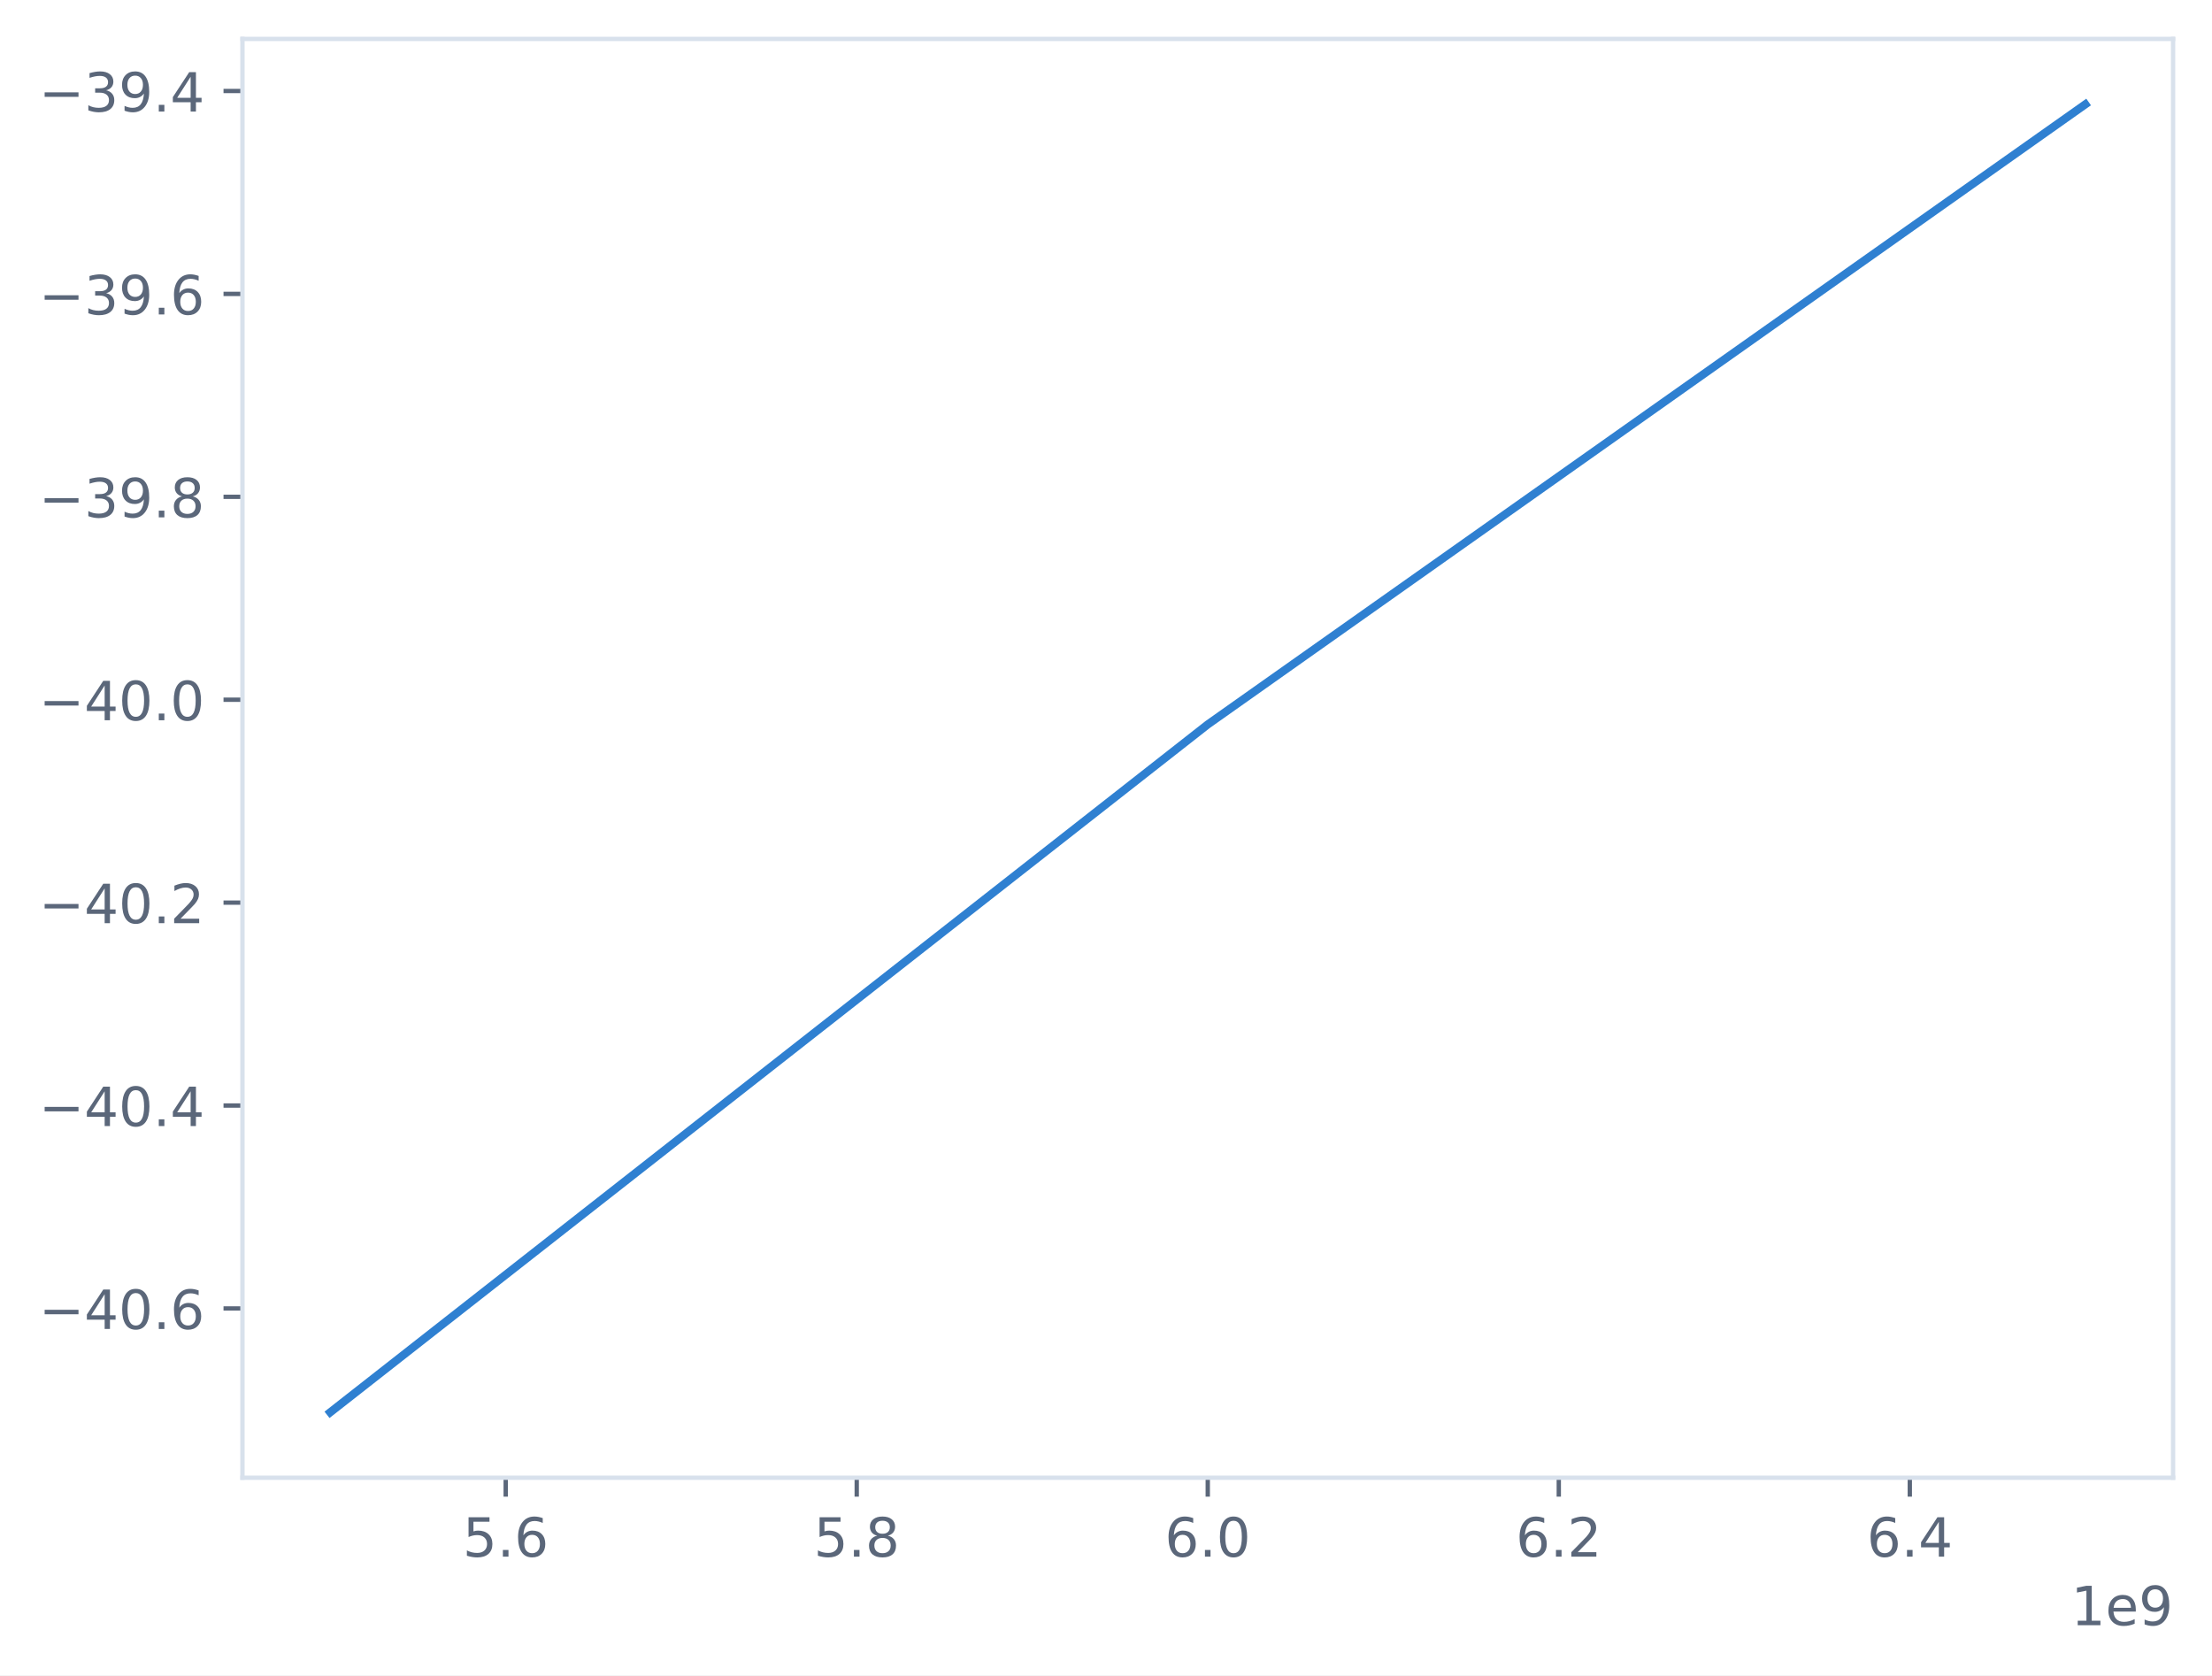
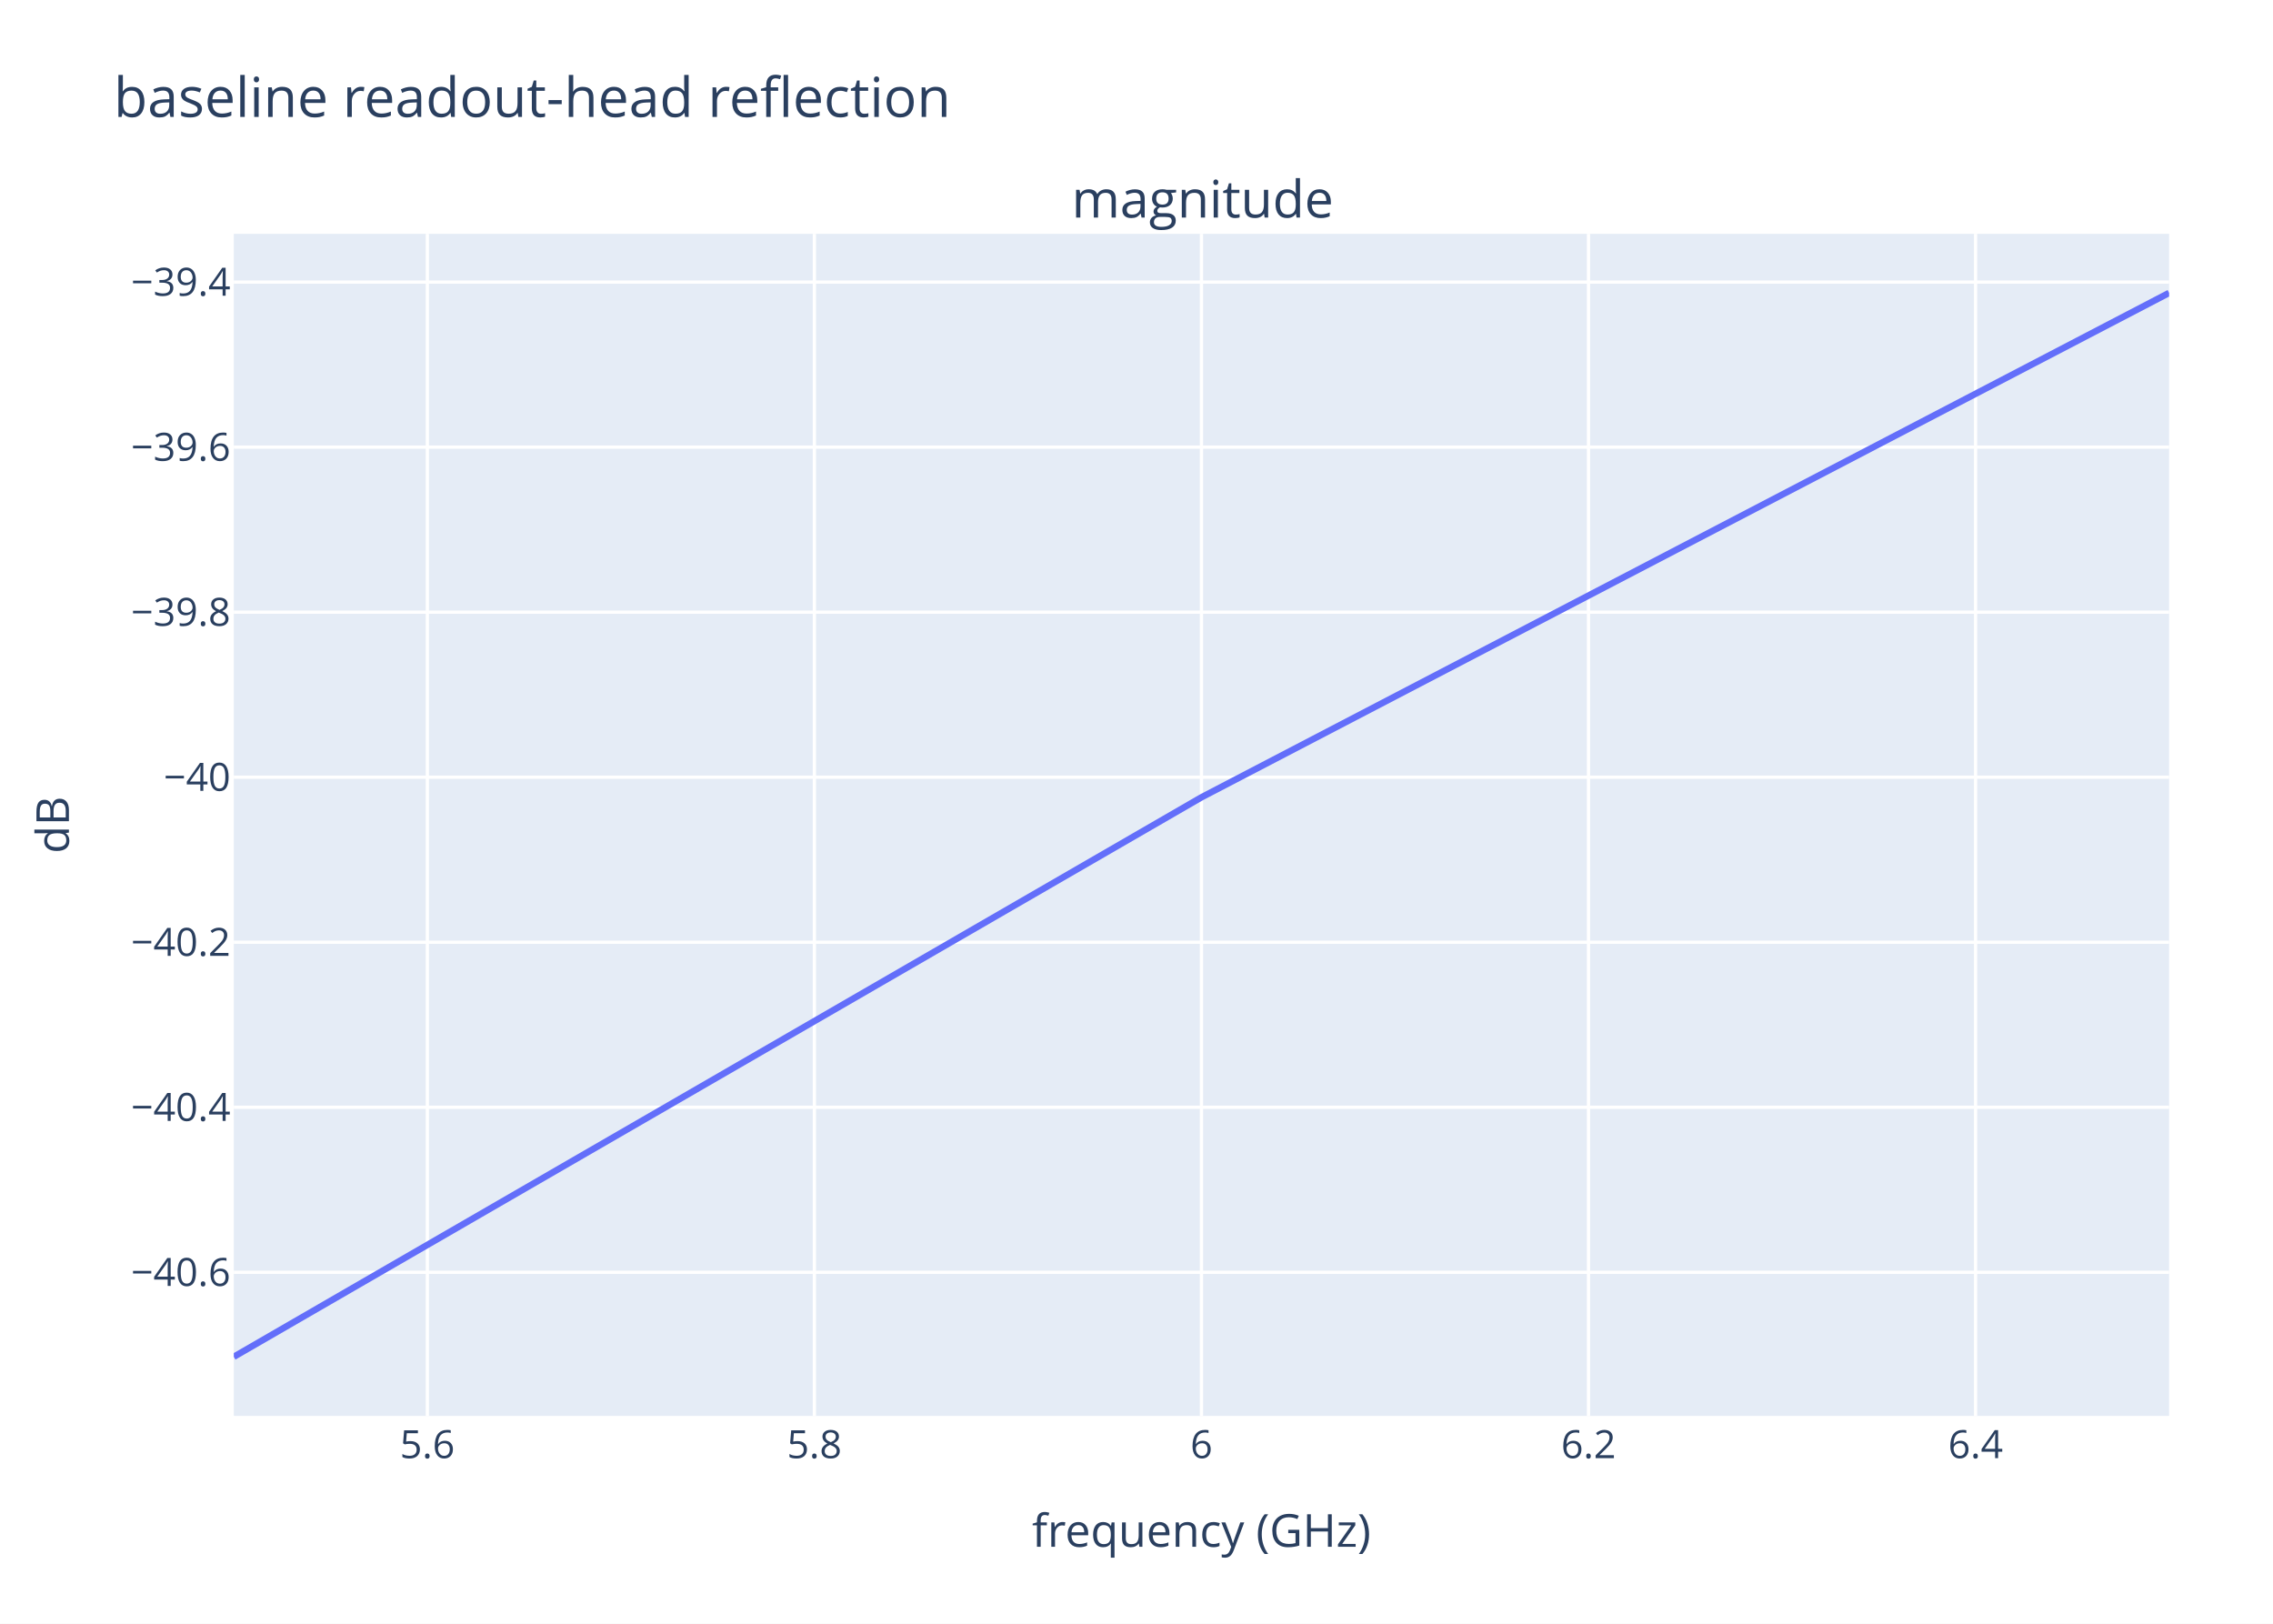
- <svg xmlns="http://www.w3.org/2000/svg" xmlns:xlink="http://www.w3.org/1999/xlink" width="409.165pt" height="309.868pt" viewBox="0 0 409.165 309.868" version="1.1">
-   <defs>
-     <style type="text/css">*{stroke-linejoin: round; stroke-linecap: butt}</style>
+ <svg xmlns="http://www.w3.org/2000/svg" class="main-svg" width="700" height="500" style="" viewBox="0 0 700 500">
+   <rect x="0" y="0" width="700" height="500" style="fill: rgb(255, 255, 255); fill-opacity: 1;" />
+   <defs id="defs-5906ff">
+     <g class="clips">
+       <clipPath id="clip5906ffxyplot" class="plotclip">
+         <rect width="596" height="364" />
+       </clipPath>
+       <clipPath class="axesclip" id="clip5906ffx">
+         <rect x="72" y="0" width="596" height="500" />
+       </clipPath>
+       <clipPath class="axesclip" id="clip5906ffy">
+         <rect x="0" y="72" width="700" height="364" />
+       </clipPath>
+       <clipPath class="axesclip" id="clip5906ffxy">
+         <rect x="72" y="72" width="596" height="364" />
+       </clipPath>
+     </g>
+     <g class="gradients" />
+     <g class="patterns" />
  </defs>
-   <g id="figure_1">
-     <g id="patch_1">
-       <path d="M 0 309.868  L 409.165 309.868  L 409.165 0  L 0 0  z " style="fill: #ffffff" />
-     </g>
-     <g id="axes_1">
-       <g id="patch_2">
-         <path d="M 44.845 273.312  L 401.965 273.312  L 401.965 7.2  L 44.845 7.2  z " style="fill: #ffffff" />
+   <g class="bglayer">
+     <rect class="bg" x="72" y="72" width="596" height="364" style="fill: rgb(229, 236, 246); fill-opacity: 1; stroke-width: 0;" />
+   </g>
+   <g class="layer-below">
+     <g class="imagelayer" />
+     <g class="shapelayer" />
+   </g>
+   <g class="cartesianlayer">
+     <g class="subplot xy">
+       <g class="layer-subplot">
+         <g class="shapelayer" />
+         <g class="imagelayer" />
      </g>
-       <g id="matplotlib.axis_1">
-         <g id="xtick_1">
-           <g id="line2d_1">
-             <defs>
-               <path id="mb71bea1276" d="M 0 0  L 0 3.5  " style="stroke: #5b677a; stroke-width: 0.8" />
-             </defs>
-             <g>
-               <use xlink:href="#mb71bea1276" x="93.543" y="273.312" style="fill: #5b677a; stroke: #5b677a; stroke-width: 0.8" />
-             </g>
-           </g>
-           <g id="text_1">
-             <g style="fill: #5b677a" transform="translate(85.59193 287.9104) scale(0.1 -0.1)">
-               <defs>
-                 <path id="DejaVuSans-35" d="M 691 4666  L 3169 4666  L 3169 4134  L 1269 4134  L 1269 2991  Q 1406 3038 1543 3061  Q 1681 3084 1819 3084  Q 2600 3084 3056 2656  Q 3513 2228 3513 1497  Q 3513 744 3044 326  Q 2575 -91 1722 -91  Q 1428 -91 1123 -41  Q 819 9 494 109  L 494 744  Q 775 591 1075 516  Q 1375 441 1709 441  Q 2250 441 2565 725  Q 2881 1009 2881 1497  Q 2881 1984 2565 2268  Q 2250 2553 1709 2553  Q 1456 2553 1204 2497  Q 953 2441 691 2322  L 691 4666  z " transform="scale(0.015625)" />
-                 <path id="DejaVuSans-2e" d="M 684 794  L 1344 794  L 1344 0  L 684 0  L 684 794  z " transform="scale(0.015625)" />
-                 <path id="DejaVuSans-36" d="M 2113 2584  Q 1688 2584 1439 2293  Q 1191 2003 1191 1497  Q 1191 994 1439 701  Q 1688 409 2113 409  Q 2538 409 2786 701  Q 3034 994 3034 1497  Q 3034 2003 2786 2293  Q 2538 2584 2113 2584  z M 3366 4563  L 3366 3988  Q 3128 4100 2886 4159  Q 2644 4219 2406 4219  Q 1781 4219 1451 3797  Q 1122 3375 1075 2522  Q 1259 2794 1537 2939  Q 1816 3084 2150 3084  Q 2853 3084 3261 2657  Q 3669 2231 3669 1497  Q 3669 778 3244 343  Q 2819 -91 2113 -91  Q 1303 -91 875 529  Q 447 1150 447 2328  Q 447 3434 972 4092  Q 1497 4750 2381 4750  Q 2619 4750 2861 4703  Q 3103 4656 3366 4563  z " transform="scale(0.015625)" />
-               </defs>
-               <use xlink:href="#DejaVuSans-35" />
-               <use xlink:href="#DejaVuSans-2e" transform="translate(63.62305 0)" />
-               <use xlink:href="#DejaVuSans-36" transform="translate(95.41016 0)" />
-             </g>
-           </g>
+       <g class="minor-gridlayer">
+         <g class="x" />
+         <g class="y" />
+       </g>
+       <g class="gridlayer">
+         <g class="x">
+           <path class="xgrid crisp" transform="translate(131.6,0)" d="M0,72v364" style="stroke: rgb(255, 255, 255); stroke-opacity: 1; stroke-width: 1px;" />
+           <path class="xgrid crisp" transform="translate(250.8,0)" d="M0,72v364" style="stroke: rgb(255, 255, 255); stroke-opacity: 1; stroke-width: 1px;" />
+           <path class="xgrid crisp" transform="translate(370,0)" d="M0,72v364" style="stroke: rgb(255, 255, 255); stroke-opacity: 1; stroke-width: 1px;" />
+           <path class="xgrid crisp" transform="translate(489.2,0)" d="M0,72v364" style="stroke: rgb(255, 255, 255); stroke-opacity: 1; stroke-width: 1px;" />
+           <path class="xgrid crisp" transform="translate(608.4,0)" d="M0,72v364" style="stroke: rgb(255, 255, 255); stroke-opacity: 1; stroke-width: 1px;" />
        </g>
-         <g id="xtick_2">
-           <g id="line2d_2">
-             <g>
-               <use xlink:href="#mb71bea1276" x="158.474" y="273.312" style="fill: #5b677a; stroke: #5b677a; stroke-width: 0.8" />
-             </g>
-           </g>
-           <g id="text_2">
-             <g style="fill: #5b677a" transform="translate(150.5228 287.9104) scale(0.1 -0.1)">
-               <defs>
-                 <path id="DejaVuSans-38" d="M 2034 2216  Q 1584 2216 1326 1975  Q 1069 1734 1069 1313  Q 1069 891 1326 650  Q 1584 409 2034 409  Q 2484 409 2743 651  Q 3003 894 3003 1313  Q 3003 1734 2745 1975  Q 2488 2216 2034 2216  z M 1403 2484  Q 997 2584 770 2862  Q 544 3141 544 3541  Q 544 4100 942 4425  Q 1341 4750 2034 4750  Q 2731 4750 3128 4425  Q 3525 4100 3525 3541  Q 3525 3141 3298 2862  Q 3072 2584 2669 2484  Q 3125 2378 3379 2068  Q 3634 1759 3634 1313  Q 3634 634 3220 271  Q 2806 -91 2034 -91  Q 1263 -91 848 271  Q 434 634 434 1313  Q 434 1759 690 2068  Q 947 2378 1403 2484  z M 1172 3481  Q 1172 3119 1398 2916  Q 1625 2713 2034 2713  Q 2441 2713 2670 2916  Q 2900 3119 2900 3481  Q 2900 3844 2670 4047  Q 2441 4250 2034 4250  Q 1625 4250 1398 4047  Q 1172 3844 1172 3481  z " transform="scale(0.015625)" />
-               </defs>
-               <use xlink:href="#DejaVuSans-35" />
-               <use xlink:href="#DejaVuSans-2e" transform="translate(63.62305 0)" />
-               <use xlink:href="#DejaVuSans-38" transform="translate(95.41016 0)" />
-             </g>
-           </g>
-         </g>
-         <g id="xtick_3">
-           <g id="line2d_3">
-             <g>
-               <use xlink:href="#mb71bea1276" x="223.405" y="273.312" style="fill: #5b677a; stroke: #5b677a; stroke-width: 0.8" />
-             </g>
-           </g>
-           <g id="text_3">
-             <g style="fill: #5b677a" transform="translate(215.4538 287.9104) scale(0.1 -0.1)">
-               <defs>
-                 <path id="DejaVuSans-30" d="M 2034 4250  Q 1547 4250 1301 3770  Q 1056 3291 1056 2328  Q 1056 1369 1301 889  Q 1547 409 2034 409  Q 2525 409 2770 889  Q 3016 1369 3016 2328  Q 3016 3291 2770 3770  Q 2525 4250 2034 4250  z M 2034 4750  Q 2819 4750 3233 4129  Q 3647 3509 3647 2328  Q 3647 1150 3233 529  Q 2819 -91 2034 -91  Q 1250 -91 836 529  Q 422 1150 422 2328  Q 422 3509 836 4129  Q 1250 4750 2034 4750  z " transform="scale(0.015625)" />
-               </defs>
-               <use xlink:href="#DejaVuSans-36" />
-               <use xlink:href="#DejaVuSans-2e" transform="translate(63.62305 0)" />
-               <use xlink:href="#DejaVuSans-30" transform="translate(95.41016 0)" />
-             </g>
-           </g>
-         </g>
-         <g id="xtick_4">
-           <g id="line2d_4">
-             <g>
-               <use xlink:href="#mb71bea1276" x="288.336" y="273.312" style="fill: #5b677a; stroke: #5b677a; stroke-width: 0.8" />
-             </g>
-           </g>
-           <g id="text_4">
-             <g style="fill: #5b677a" transform="translate(280.3847 287.9104) scale(0.1 -0.1)">
-               <defs>
-                 <path id="DejaVuSans-32" d="M 1228 531  L 3431 531  L 3431 0  L 469 0  L 469 531  Q 828 903 1448 1529  Q 2069 2156 2228 2338  Q 2531 2678 2651 2914  Q 2772 3150 2772 3378  Q 2772 3750 2511 3984  Q 2250 4219 1831 4219  Q 1534 4219 1204 4116  Q 875 4013 500 3803  L 500 4441  Q 881 4594 1212 4672  Q 1544 4750 1819 4750  Q 2544 4750 2975 4387  Q 3406 4025 3406 3419  Q 3406 3131 3298 2873  Q 3191 2616 2906 2266  Q 2828 2175 2409 1742  Q 1991 1309 1228 531  z " transform="scale(0.015625)" />
-               </defs>
-               <use xlink:href="#DejaVuSans-36" />
-               <use xlink:href="#DejaVuSans-2e" transform="translate(63.62305 0)" />
-               <use xlink:href="#DejaVuSans-32" transform="translate(95.41016 0)" />
-             </g>
-           </g>
-         </g>
-         <g id="xtick_5">
-           <g id="line2d_5">
-             <g>
-               <use xlink:href="#mb71bea1276" x="353.267" y="273.312" style="fill: #5b677a; stroke: #5b677a; stroke-width: 0.8" />
-             </g>
-           </g>
-           <g id="text_5">
-             <g style="fill: #5b677a" transform="translate(345.3156 287.9104) scale(0.1 -0.1)">
-               <defs>
-                 <path id="DejaVuSans-34" d="M 2419 4116  L 825 1625  L 2419 1625  L 2419 4116  z M 2253 4666  L 3047 4666  L 3047 1625  L 3713 1625  L 3713 1100  L 3047 1100  L 3047 0  L 2419 0  L 2419 1100  L 313 1100  L 313 1709  L 2253 4666  z " transform="scale(0.015625)" />
-               </defs>
-               <use xlink:href="#DejaVuSans-36" />
-               <use xlink:href="#DejaVuSans-2e" transform="translate(63.62305 0)" />
-               <use xlink:href="#DejaVuSans-34" transform="translate(95.41016 0)" />
-             </g>
-           </g>
-         </g>
-         <g id="text_6">
-           <g style="fill: #5b677a" transform="translate(383.0872 300.5886) scale(0.1 -0.1)">
-             <defs>
-               <path id="DejaVuSans-31" d="M 794 531  L 1825 531  L 1825 4091  L 703 3866  L 703 4441  L 1819 4666  L 2450 4666  L 2450 531  L 3481 531  L 3481 0  L 794 0  L 794 531  z " transform="scale(0.015625)" />
-               <path id="DejaVuSans-65" d="M 3597 1894  L 3597 1613  L 953 1613  Q 991 1019 1311 708  Q 1631 397 2203 397  Q 2534 397 2845 478  Q 3156 559 3463 722  L 3463 178  Q 3153 47 2828 -22  Q 2503 -91 2169 -91  Q 1331 -91 842 396  Q 353 884 353 1716  Q 353 2575 817 3079  Q 1281 3584 2069 3584  Q 2775 3584 3186 3129  Q 3597 2675 3597 1894  z M 3022 2063  Q 3016 2534 2758 2815  Q 2500 3097 2075 3097  Q 1594 3097 1305 2825  Q 1016 2553 972 2059  L 3022 2063  z " transform="scale(0.015625)" />
-               <path id="DejaVuSans-39" d="M 703 97  L 703 672  Q 941 559 1184 500  Q 1428 441 1663 441  Q 2288 441 2617 861  Q 2947 1281 2994 2138  Q 2813 1869 2534 1725  Q 2256 1581 1919 1581  Q 1219 1581 811 2004  Q 403 2428 403 3163  Q 403 3881 828 4315  Q 1253 4750 1959 4750  Q 2769 4750 3195 4129  Q 3622 3509 3622 2328  Q 3622 1225 3098 567  Q 2575 -91 1691 -91  Q 1453 -91 1209 -44  Q 966 3 703 97  z M 1959 2075  Q 2384 2075 2632 2365  Q 2881 2656 2881 3163  Q 2881 3666 2632 3958  Q 2384 4250 1959 4250  Q 1534 4250 1286 3958  Q 1038 3666 1038 3163  Q 1038 2656 1286 2365  Q 1534 2075 1959 2075  z " transform="scale(0.015625)" />
-             </defs>
-             <use xlink:href="#DejaVuSans-31" />
-             <use xlink:href="#DejaVuSans-65" transform="translate(63.62305 0)" />
-             <use xlink:href="#DejaVuSans-39" transform="translate(125.1465 0)" />
-           </g>
+         <g class="y">
+           <path class="ygrid crisp" transform="translate(0,391.78)" d="M72,0h596" style="stroke: rgb(255, 255, 255); stroke-opacity: 1; stroke-width: 1px;" />
+           <path class="ygrid crisp" transform="translate(0,340.96)" d="M72,0h596" style="stroke: rgb(255, 255, 255); stroke-opacity: 1; stroke-width: 1px;" />
+           <path class="ygrid crisp" transform="translate(0,290.14)" d="M72,0h596" style="stroke: rgb(255, 255, 255); stroke-opacity: 1; stroke-width: 1px;" />
+           <path class="ygrid crisp" transform="translate(0,239.32)" d="M72,0h596" style="stroke: rgb(255, 255, 255); stroke-opacity: 1; stroke-width: 1px;" />
+           <path class="ygrid crisp" transform="translate(0,188.5)" d="M72,0h596" style="stroke: rgb(255, 255, 255); stroke-opacity: 1; stroke-width: 1px;" />
+           <path class="ygrid crisp" transform="translate(0,137.68)" d="M72,0h596" style="stroke: rgb(255, 255, 255); stroke-opacity: 1; stroke-width: 1px;" />
+           <path class="ygrid crisp" transform="translate(0,86.86)" d="M72,0h596" style="stroke: rgb(255, 255, 255); stroke-opacity: 1; stroke-width: 1px;" />
        </g>
      </g>
-       <g id="matplotlib.axis_2">
-         <g id="ytick_1">
-           <g id="line2d_6">
-             <defs>
-               <path id="m05db1c26d9" d="M 0 0  L -3.5 0  " style="stroke: #5b677a; stroke-width: 0.8" />
-             </defs>
-             <g>
-               <use xlink:href="#m05db1c26d9" x="44.845" y="242" style="fill: #5b677a; stroke: #5b677a; stroke-width: 0.8" />
-             </g>
-           </g>
-           <g id="text_7">
-             <g style="fill: #5b677a" transform="translate(7.2 245.7991) scale(0.1 -0.1)">
-               <defs>
-                 <path id="DejaVuSans-2212" d="M 678 2272  L 4684 2272  L 4684 1741  L 678 1741  L 678 2272  z " transform="scale(0.015625)" />
-               </defs>
-               <use xlink:href="#DejaVuSans-2212" />
-               <use xlink:href="#DejaVuSans-34" transform="translate(83.78906 0)" />
-               <use xlink:href="#DejaVuSans-30" transform="translate(147.4121 0)" />
-               <use xlink:href="#DejaVuSans-2e" transform="translate(211.0352 0)" />
-               <use xlink:href="#DejaVuSans-36" transform="translate(242.8223 0)" />
-             </g>
-           </g>
-         </g>
-         <g id="ytick_2">
-           <g id="line2d_7">
-             <g>
-               <use xlink:href="#m05db1c26d9" x="44.845" y="204.472" style="fill: #5b677a; stroke: #5b677a; stroke-width: 0.8" />
-             </g>
-           </g>
-           <g id="text_8">
-             <g style="fill: #5b677a" transform="translate(7.2 208.2712) scale(0.1 -0.1)">
-               <use xlink:href="#DejaVuSans-2212" />
-               <use xlink:href="#DejaVuSans-34" transform="translate(83.78906 0)" />
-               <use xlink:href="#DejaVuSans-30" transform="translate(147.4121 0)" />
-               <use xlink:href="#DejaVuSans-2e" transform="translate(211.0352 0)" />
-               <use xlink:href="#DejaVuSans-34" transform="translate(242.8223 0)" />
-             </g>
-           </g>
-         </g>
-         <g id="ytick_3">
-           <g id="line2d_8">
-             <g>
-               <use xlink:href="#m05db1c26d9" x="44.845" y="166.944" style="fill: #5b677a; stroke: #5b677a; stroke-width: 0.8" />
-             </g>
-           </g>
-           <g id="text_9">
-             <g style="fill: #5b677a" transform="translate(7.2 170.7433) scale(0.1 -0.1)">
-               <use xlink:href="#DejaVuSans-2212" />
-               <use xlink:href="#DejaVuSans-34" transform="translate(83.78906 0)" />
-               <use xlink:href="#DejaVuSans-30" transform="translate(147.4121 0)" />
-               <use xlink:href="#DejaVuSans-2e" transform="translate(211.0352 0)" />
-               <use xlink:href="#DejaVuSans-32" transform="translate(242.8223 0)" />
-             </g>
-           </g>
-         </g>
-         <g id="ytick_4">
-           <g id="line2d_9">
-             <g>
-               <use xlink:href="#m05db1c26d9" x="44.845" y="129.416" style="fill: #5b677a; stroke: #5b677a; stroke-width: 0.8" />
-             </g>
-           </g>
-           <g id="text_10">
-             <g style="fill: #5b677a" transform="translate(7.2 133.2153) scale(0.1 -0.1)">
-               <use xlink:href="#DejaVuSans-2212" />
-               <use xlink:href="#DejaVuSans-34" transform="translate(83.78906 0)" />
-               <use xlink:href="#DejaVuSans-30" transform="translate(147.4121 0)" />
-               <use xlink:href="#DejaVuSans-2e" transform="translate(211.0352 0)" />
-               <use xlink:href="#DejaVuSans-30" transform="translate(242.8223 0)" />
-             </g>
-           </g>
-         </g>
-         <g id="ytick_5">
-           <g id="line2d_10">
-             <g>
-               <use xlink:href="#m05db1c26d9" x="44.845" y="91.888" style="fill: #5b677a; stroke: #5b677a; stroke-width: 0.8" />
-             </g>
-           </g>
-           <g id="text_11">
-             <g style="fill: #5b677a" transform="translate(7.2 95.68739) scale(0.1 -0.1)">
-               <defs>
-                 <path id="DejaVuSans-33" d="M 2597 2516  Q 3050 2419 3304 2112  Q 3559 1806 3559 1356  Q 3559 666 3084 287  Q 2609 -91 1734 -91  Q 1441 -91 1130 -33  Q 819 25 488 141  L 488 750  Q 750 597 1062 519  Q 1375 441 1716 441  Q 2309 441 2620 675  Q 2931 909 2931 1356  Q 2931 1769 2642 2001  Q 2353 2234 1838 2234  L 1294 2234  L 1294 2753  L 1863 2753  Q 2328 2753 2575 2939  Q 2822 3125 2822 3475  Q 2822 3834 2567 4026  Q 2313 4219 1838 4219  Q 1578 4219 1281 4162  Q 984 4106 628 3988  L 628 4550  Q 988 4650 1302 4700  Q 1616 4750 1894 4750  Q 2613 4750 3031 4423  Q 3450 4097 3450 3541  Q 3450 3153 3228 2886  Q 3006 2619 2597 2516  z " transform="scale(0.015625)" />
-               </defs>
-               <use xlink:href="#DejaVuSans-2212" />
-               <use xlink:href="#DejaVuSans-33" transform="translate(83.78906 0)" />
-               <use xlink:href="#DejaVuSans-39" transform="translate(147.4121 0)" />
-               <use xlink:href="#DejaVuSans-2e" transform="translate(211.0352 0)" />
-               <use xlink:href="#DejaVuSans-38" transform="translate(242.8223 0)" />
-             </g>
-           </g>
-         </g>
-         <g id="ytick_6">
-           <g id="line2d_11">
-             <g>
-               <use xlink:href="#m05db1c26d9" x="44.845" y="54.36" style="fill: #5b677a; stroke: #5b677a; stroke-width: 0.8" />
-             </g>
-           </g>
-           <g id="text_12">
-             <g style="fill: #5b677a" transform="translate(7.2 58.15946) scale(0.1 -0.1)">
-               <use xlink:href="#DejaVuSans-2212" />
-               <use xlink:href="#DejaVuSans-33" transform="translate(83.78906 0)" />
-               <use xlink:href="#DejaVuSans-39" transform="translate(147.4121 0)" />
-               <use xlink:href="#DejaVuSans-2e" transform="translate(211.0352 0)" />
-               <use xlink:href="#DejaVuSans-36" transform="translate(242.8223 0)" />
-             </g>
-           </g>
-         </g>
-         <g id="ytick_7">
-           <g id="line2d_12">
-             <g>
-               <use xlink:href="#m05db1c26d9" x="44.845" y="16.832" style="fill: #5b677a; stroke: #5b677a; stroke-width: 0.8" />
-             </g>
-           </g>
-           <g id="text_13">
-             <g style="fill: #5b677a" transform="translate(7.2 20.63152) scale(0.1 -0.1)">
-               <use xlink:href="#DejaVuSans-2212" />
-               <use xlink:href="#DejaVuSans-33" transform="translate(83.78906 0)" />
-               <use xlink:href="#DejaVuSans-39" transform="translate(147.4121 0)" />
-               <use xlink:href="#DejaVuSans-2e" transform="translate(211.0352 0)" />
-               <use xlink:href="#DejaVuSans-34" transform="translate(242.8223 0)" />
+       <g class="zerolinelayer" />
+       <g class="layer-between">
+         <g class="shapelayer" />
+         <g class="imagelayer" />
+       </g>
+       <path class="xlines-below" />
+       <path class="ylines-below" />
+       <g class="overlines-below" />
+       <g class="xaxislayer-below" />
+       <g class="yaxislayer-below" />
+       <g class="overaxes-below" />
+       <g class="overplot">
+         <g class="xy" transform="translate(72,72)" clip-path="url(#clip5906ffxyplot)">
+           <g class="scatterlayer mlayer">
+             <g class="trace scatter tracea385fd" style="stroke-miterlimit: 2; opacity: 1;">
+               <g class="fills" />
+               <g class="errorbars" />
+               <g class="lines">
+                 <path class="js-line" d="M0,345.8L298,173.52L596,18.2" style="vector-effect: none; fill: none; stroke: rgb(99, 110, 250); stroke-opacity: 1; stroke-width: 2px; opacity: 1;" />
+               </g>
+               <g class="points" />
+               <g class="text" />
            </g>
          </g>
        </g>
      </g>
-       <g id="line2d_13">
-         <path d="M 61.078 261.216  L 223.405 133.99  L 385.733 19.296  " clip-path="url(#p8da4cae68c)" style="fill: none; stroke: #2f80d1; stroke-width: 1.5; stroke-linecap: square" />
+       <g class="zerolinelayer-above" />
+       <path class="xlines-above crisp" d="M0,0" style="fill: none;" />
+       <path class="ylines-above crisp" d="M0,0" style="fill: none;" />
+       <g class="overlines-above" />
+       <g class="xaxislayer-above">
+         <g class="xtick">
+           <text text-anchor="middle" x="0" y="449" transform="translate(131.6,0)" style="font-family: 'Open Sans', verdana, arial, sans-serif; font-size: 12px; fill: rgb(42, 63, 95); fill-opacity: 1; white-space: pre;">5.6</text>
+         </g>
+         <g class="xtick">
+           <text text-anchor="middle" x="0" y="449" style="font-family: 'Open Sans', verdana, arial, sans-serif; font-size: 12px; fill: rgb(42, 63, 95); fill-opacity: 1; white-space: pre;" transform="translate(250.8,0)">5.8</text>
+         </g>
+         <g class="xtick">
+           <text text-anchor="middle" x="0" y="449" style="font-family: 'Open Sans', verdana, arial, sans-serif; font-size: 12px; fill: rgb(42, 63, 95); fill-opacity: 1; white-space: pre;" transform="translate(370,0)">6</text>
+         </g>
+         <g class="xtick">
+           <text text-anchor="middle" x="0" y="449" style="font-family: 'Open Sans', verdana, arial, sans-serif; font-size: 12px; fill: rgb(42, 63, 95); fill-opacity: 1; white-space: pre;" transform="translate(489.2,0)">6.2</text>
+         </g>
+         <g class="xtick">
+           <text text-anchor="middle" x="0" y="449" style="font-family: 'Open Sans', verdana, arial, sans-serif; font-size: 12px; fill: rgb(42, 63, 95); fill-opacity: 1; white-space: pre;" transform="translate(608.4,0)">6.4</text>
+         </g>
      </g>
-       <g id="patch_3">
-         <path d="M 44.845 273.312  L 44.845 7.2  " style="fill: none; stroke: #d8e1ec; stroke-width: 0.8; stroke-linejoin: miter; stroke-linecap: square" />
+       <g class="yaxislayer-above">
+         <g class="ytick">
+           <text text-anchor="end" x="71" y="4.2" transform="translate(0,391.78)" style="font-family: 'Open Sans', verdana, arial, sans-serif; font-size: 12px; fill: rgb(42, 63, 95); fill-opacity: 1; white-space: pre;">−40.6</text>
+         </g>
+         <g class="ytick">
+           <text text-anchor="end" x="71" y="4.2" style="font-family: 'Open Sans', verdana, arial, sans-serif; font-size: 12px; fill: rgb(42, 63, 95); fill-opacity: 1; white-space: pre;" transform="translate(0,340.96)">−40.4</text>
+         </g>
+         <g class="ytick">
+           <text text-anchor="end" x="71" y="4.2" style="font-family: 'Open Sans', verdana, arial, sans-serif; font-size: 12px; fill: rgb(42, 63, 95); fill-opacity: 1; white-space: pre;" transform="translate(0,290.14)">−40.2</text>
+         </g>
+         <g class="ytick">
+           <text text-anchor="end" x="71" y="4.2" style="font-family: 'Open Sans', verdana, arial, sans-serif; font-size: 12px; fill: rgb(42, 63, 95); fill-opacity: 1; white-space: pre;" transform="translate(0,239.32)">−40</text>
+         </g>
+         <g class="ytick">
+           <text text-anchor="end" x="71" y="4.2" style="font-family: 'Open Sans', verdana, arial, sans-serif; font-size: 12px; fill: rgb(42, 63, 95); fill-opacity: 1; white-space: pre;" transform="translate(0,188.5)">−39.8</text>
+         </g>
+         <g class="ytick">
+           <text text-anchor="end" x="71" y="4.2" style="font-family: 'Open Sans', verdana, arial, sans-serif; font-size: 12px; fill: rgb(42, 63, 95); fill-opacity: 1; white-space: pre;" transform="translate(0,137.68)">−39.6</text>
+         </g>
+         <g class="ytick">
+           <text text-anchor="end" x="71" y="4.2" style="font-family: 'Open Sans', verdana, arial, sans-serif; font-size: 12px; fill: rgb(42, 63, 95); fill-opacity: 1; white-space: pre;" transform="translate(0,86.86)">−39.4</text>
+         </g>
      </g>
-       <g id="patch_4">
-         <path d="M 401.965 273.312  L 401.965 7.2  " style="fill: none; stroke: #d8e1ec; stroke-width: 0.8; stroke-linejoin: miter; stroke-linecap: square" />
-       </g>
-       <g id="patch_5">
-         <path d="M 44.845 273.312  L 401.965 273.312  " style="fill: none; stroke: #d8e1ec; stroke-width: 0.8; stroke-linejoin: miter; stroke-linecap: square" />
-       </g>
-       <g id="patch_6">
-         <path d="M 44.845 7.2  L 401.965 7.2  " style="fill: none; stroke: #d8e1ec; stroke-width: 0.8; stroke-linejoin: miter; stroke-linecap: square" />
+       <g class="overaxes-above" />
+     </g>
+   </g>
+   <g class="polarlayer" />
+   <g class="smithlayer" />
+   <g class="ternarylayer" />
+   <g class="geolayer" />
+   <g class="funnelarealayer" />
+   <g class="pielayer" />
+   <g class="iciclelayer" />
+   <g class="treemaplayer" />
+   <g class="sunburstlayer" />
+   <g class="glimages" />
+   <defs id="topdefs-5906ff">
+     <g class="clips" />
+   </defs>
+   <g class="layer-above">
+     <g class="imagelayer" />
+     <g class="shapelayer" />
+   </g>
+   <g class="infolayer">
+     <g class="g-gtitle">
+       <text class="gtitle" x="35" y="36" text-anchor="start" dy="0em" style="opacity: 1; font-family: 'Open Sans', verdana, arial, sans-serif; font-size: 17px; fill: rgb(42, 63, 95); fill-opacity: 1; white-space: pre;">baseline readout-head reflection</text>
+     </g>
+     <g class="g-xtitle">
+       <text class="xtitle" x="370" y="476.3" text-anchor="middle" style="opacity: 1; font-family: 'Open Sans', verdana, arial, sans-serif; font-size: 14px; fill: rgb(42, 63, 95); fill-opacity: 1; white-space: pre;">frequency (GHz)</text>
+     </g>
+     <g class="g-ytitle">
+       <text class="ytitle" transform="rotate(-90,21.225,254)" x="21.225" y="254" text-anchor="middle" style="opacity: 1; font-family: 'Open Sans', verdana, arial, sans-serif; font-size: 14px; fill: rgb(42, 63, 95); fill-opacity: 1; white-space: pre;">dB</text>
+     </g>
+     <g class="annotation" data-index="0" style="opacity: 1;">
+       <g class="annotation-text-g" transform="rotate(0,370,61.5)">
+         <g class="cursor-pointer" transform="translate(331,51)">
+           <rect class="bg" x="0.5" y="0.5" width="78" height="20" style="stroke-width: 1px; stroke: rgb(0, 0, 0); stroke-opacity: 0; fill: rgb(0, 0, 0); fill-opacity: 0;" />
+           <text class="annotation-text" text-anchor="middle" x="39.359" y="16" style="font-family: 'Open Sans', verdana, arial, sans-serif; font-size: 16px; fill: rgb(42, 63, 95); fill-opacity: 1; white-space: pre;">magnitude</text>
+         </g>
      </g>
    </g>
  </g>
-   <defs>
-     <clipPath id="p8da4cae68c">
-       <rect x="44.845" y="7.2" width="357.12" height="266.112" />
-     </clipPath>
-   </defs>
</svg>
